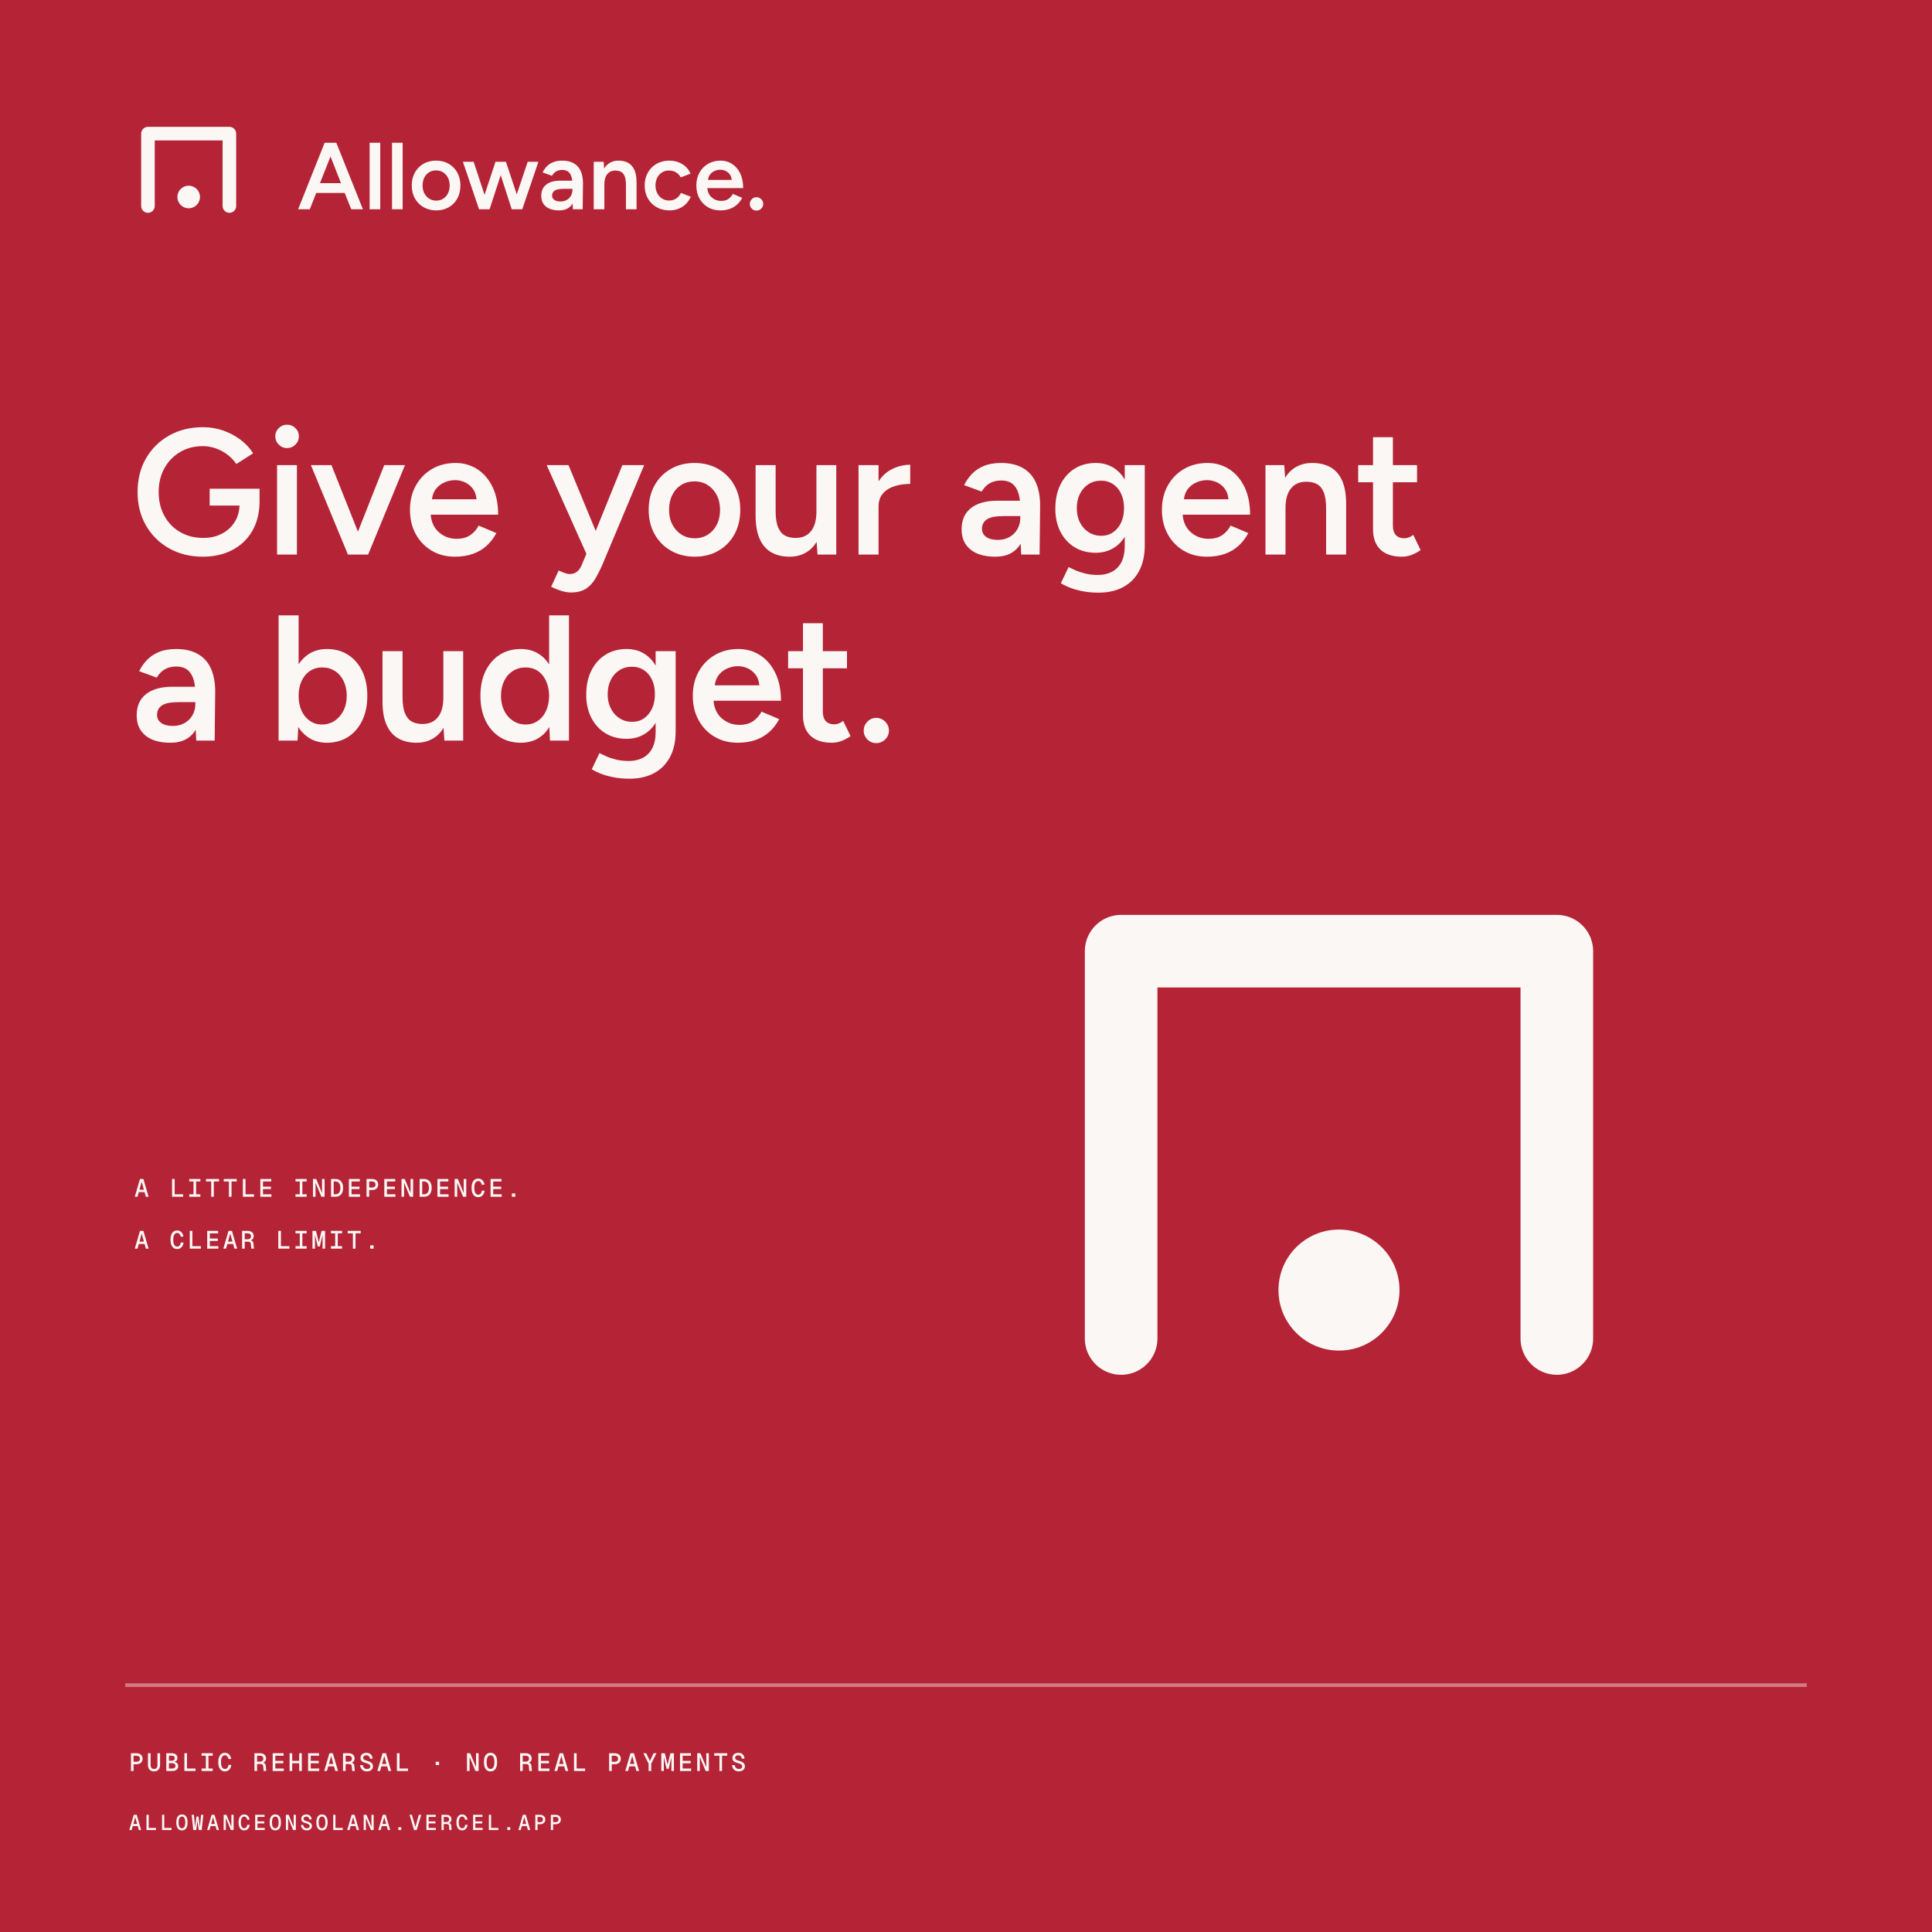
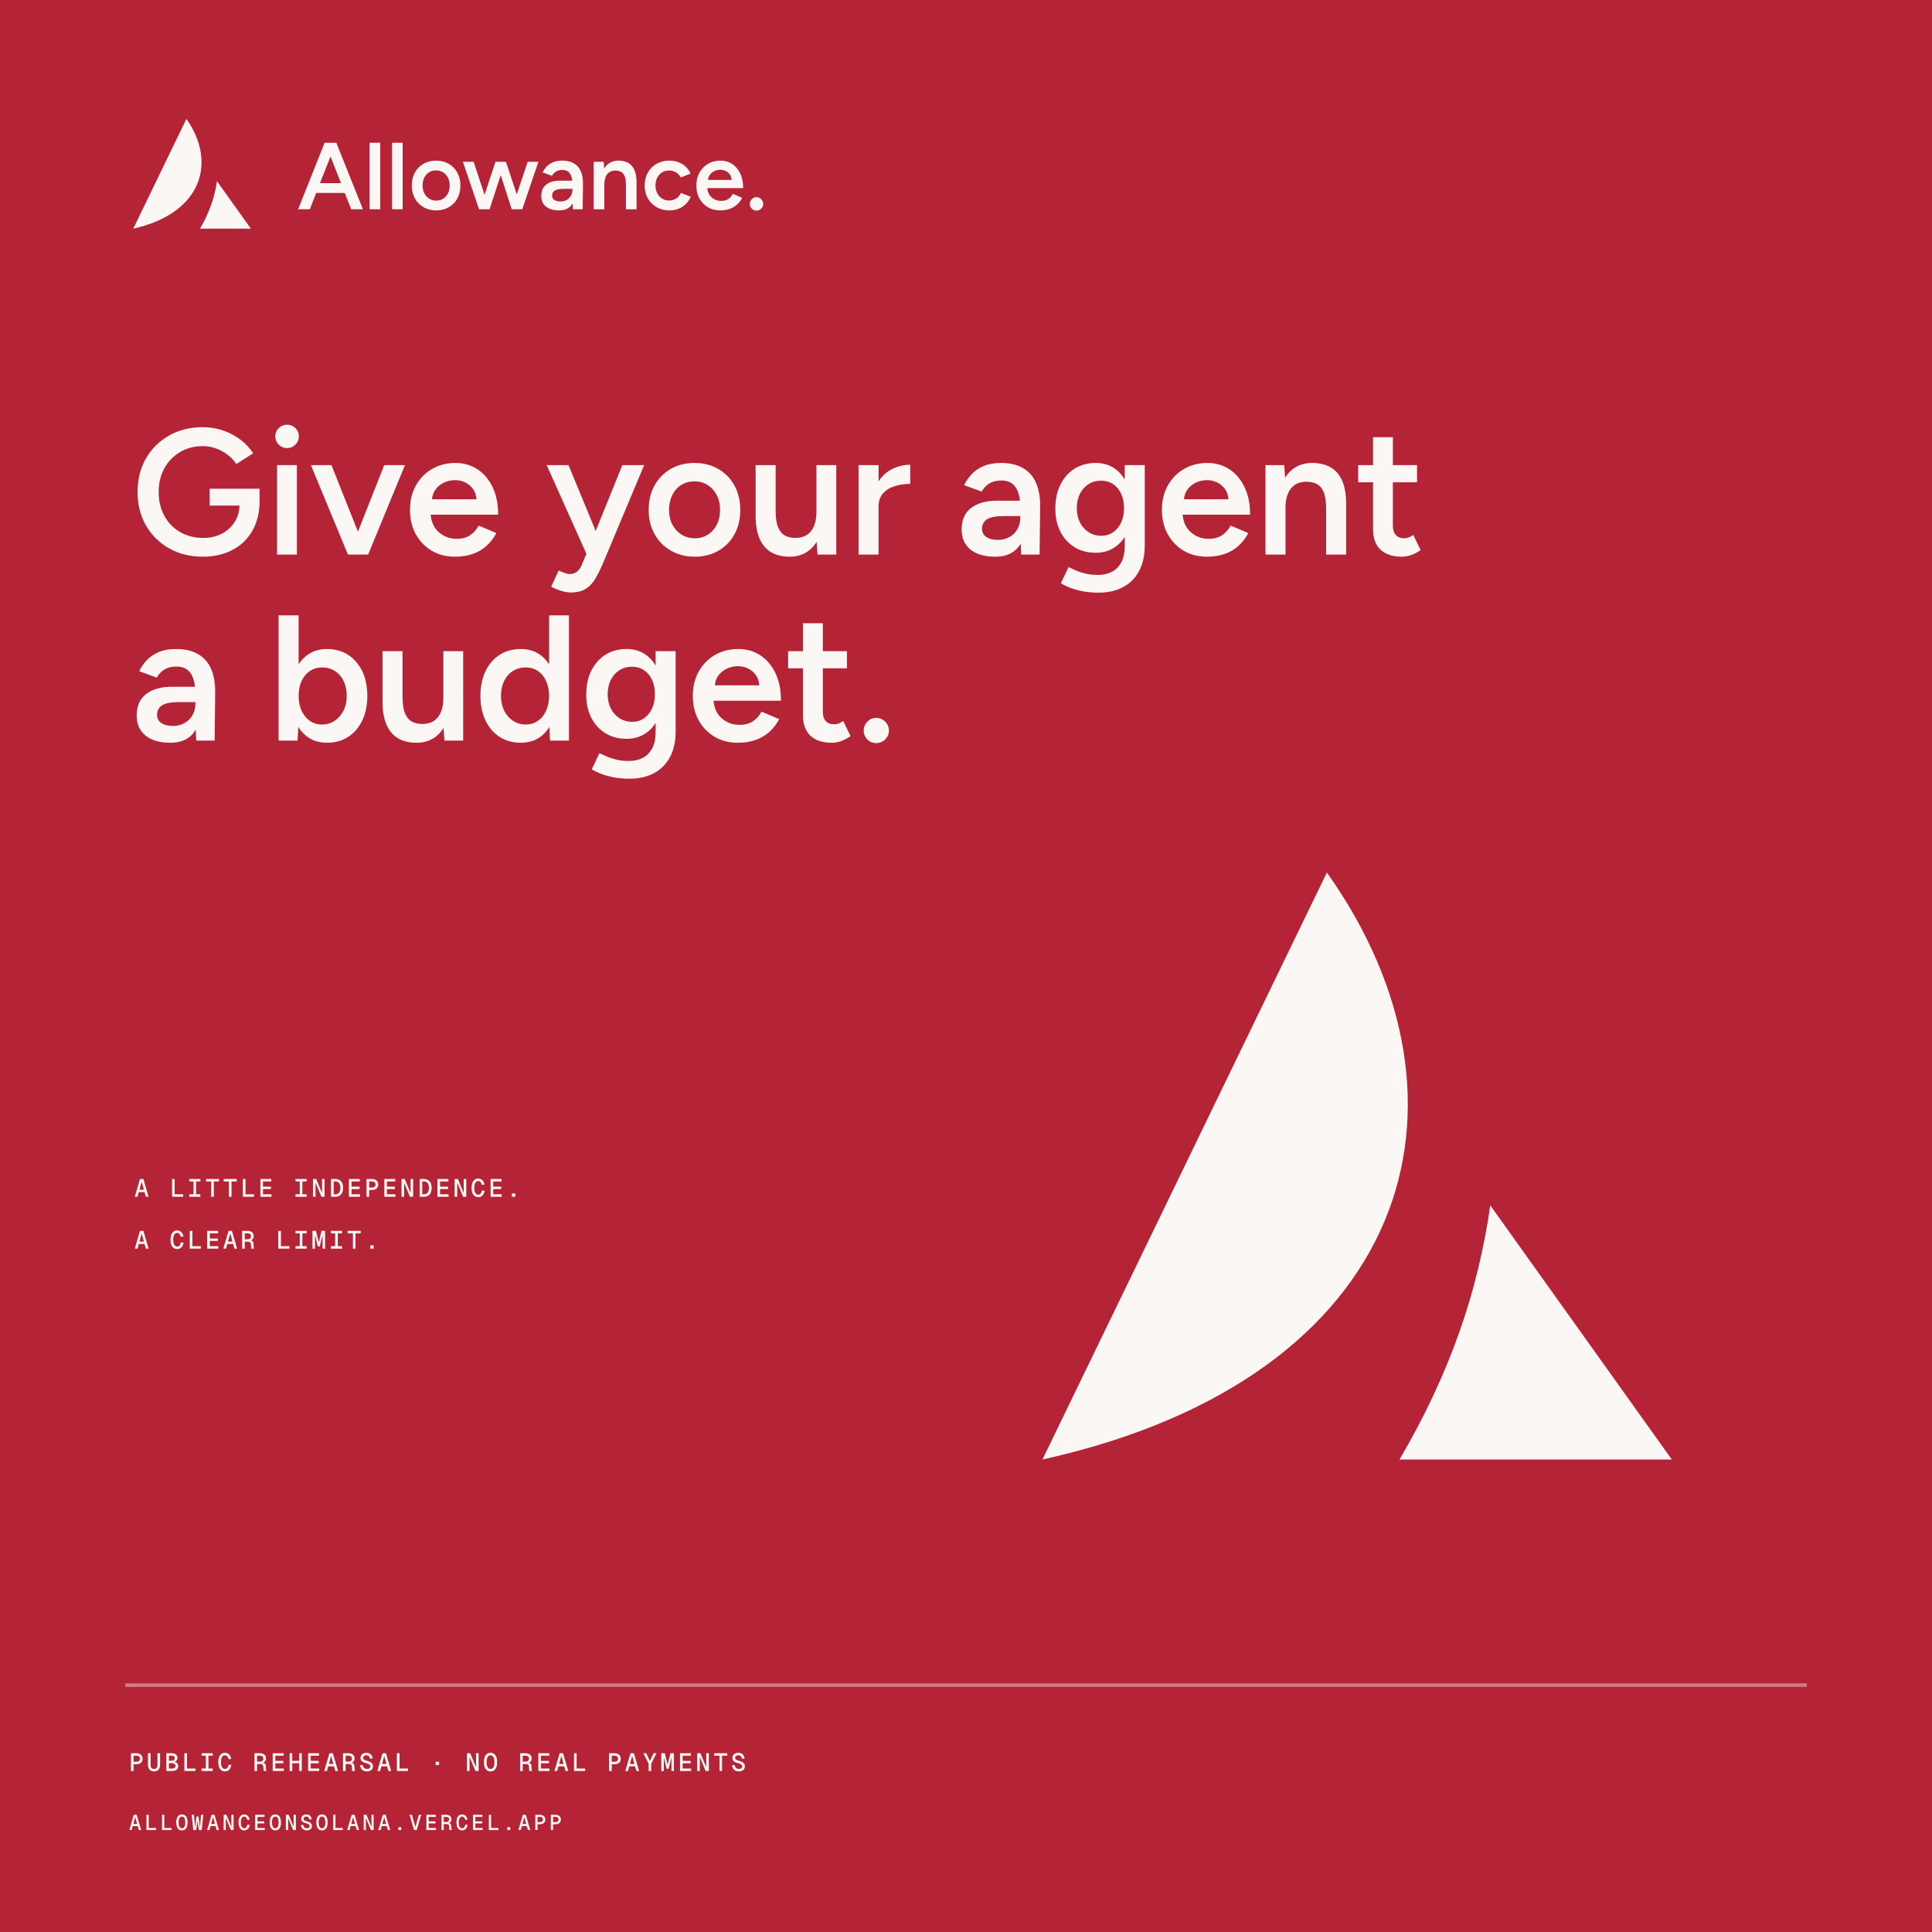
<svg xmlns="http://www.w3.org/2000/svg" width="1080" height="1080" viewBox="0 0 1080 1080" role="img">
  <rect width="1080" height="1080" fill="#B42336" />
  <g transform="translate(65 57) scale(0.3613281)">
-     <g opacity="1" transform="translate(0 0) scale(7)">
-       <path d="M7 23V7H25V23" fill="none" stroke="#FAF7F4" stroke-width="3" stroke-linecap="round" stroke-linejoin="round" />
-       <circle cx="16" cy="21" r="2.5" fill="#FAF7F4" />
+     <g opacity="1" fill="#FAF7F4" transform="translate(0 0) scale(0.875)">
+       <path d="M30 224 124 30C178 106 152 197 30 224Z" />
+       <path d="M148 224c17-29 26-56 30-84l60 84Z" />
    </g>
    <g fill="#FAF7F4" aria-label="Allowance." transform="translate(280 166) scale(0.147 -0.147)">
      <path transform="translate(0 0)" d="M9 0L288 700L411 700L691 0L568 0L499 172L200 172L132 0ZM239 275L460 275L350 555Z" />
      <path transform="translate(699.4094 0)" d="M62 0L62 700L174 700L174 0Z" />
      <path transform="translate(935.2089 0)" d="M62 0L62 700L174 700L174 0Z" />
      <path transform="translate(1171.008 0)" d="M292 -12Q217 -12 158.5 21.5Q100 55 67 114Q34 173 34 250Q34 327 66.5 386Q99 445 157 478.5Q215 512 290 512Q365 512 423 478.5Q481 445 513.5 386Q546 327 546 250Q546 173 514 114Q482 55 424 21.5Q366 -12 292 -12ZM292 91Q333 91 365 111.5Q397 132 415 167.5Q433 203 433 250Q433 297 414.5 332.5Q396 368 364 388.5Q332 409 290 409Q248 409 216 389Q184 369 166 333Q148 297 148 250Q148 203 166.5 167.5Q185 132 217.5 111.5Q250 91 292 91Z" />
      <path transform="translate(1733.129 0)" d="M180 0L10 500L123 500L238 152L353 500L463 500L577 157L692 500L805 500L635 0L524 0L408 359L291 0Z" />
      <path transform="translate(2533.998 0)" d="M223 -12Q133 -12 83.5 28Q34 68 34 141Q34 219 86.5 260Q139 301 233 301L360 301Q354 356 329 385Q304 414 255 414Q219 414 192 399Q165 384 146 352L48 388Q64 421 90.5 449.5Q117 478 157.5 495Q198 512 255 512Q328 512 377 483.5Q426 455 449.5 402Q473 349 473 274L470 0L367 0L364 61Q344 26 308.5 7Q273 -12 223 -12ZM237 82Q274 82 302.5 98.5Q331 115 346.5 143Q362 171 362 205L362 215L269 215Q202 215 175 196.5Q148 178 148 144Q148 115 171.5 98.5Q195 82 237 82Z" />
      <path transform="translate(3057.932 0)" d="M62 0L62 500L167 500L172 429Q196 469 234.5 490.5Q273 512 323 512Q383 512 425.5 488Q468 464 490.5 413.5Q513 363 513 282L513 0L401 0L401 256Q401 316 387.5 348.5Q374 381 349.5 394Q325 407 292 407Q236 408 205 370Q174 332 174 261L174 0Z" />
      <path transform="translate(3622.252 0)" d="M296 -12Q219 -12 160 21.5Q101 55 67.5 114Q34 173 34 250Q34 327 67.5 386Q101 445 159.5 478.5Q218 512 294 512Q368 512 428 476.5Q488 441 517 375L413 335Q397 368 364 388Q331 408 289 408Q248 408 216 387.5Q184 367 166 331.5Q148 296 148 250Q148 204 166.5 168.5Q185 133 217.5 112.5Q250 92 291 92Q333 92 366 113.5Q399 135 415 172L519 132Q490 64 430.5 26Q371 -12 296 -12Z" />
      <path transform="translate(4165.981 0)" d="M285 -12Q212 -12 155.5 21.5Q99 55 66.5 114Q34 173 34 250Q34 327 67 386Q100 445 157.5 478.5Q215 512 289 512Q356 512 410 477.5Q464 443 495.5 378Q527 313 527 223L150 223Q155 160 196.5 124Q238 88 295 88Q341 88 371 108.5Q401 129 418 162L517 120Q496 80 463.5 50Q431 20 386.5 4Q342 -12 285 -12ZM157 309L406 309Q403 345 385 368.5Q367 392 341 404Q315 416 286 416Q258 416 229.5 404.5Q201 393 181 369Q161 345 157 309Z" />
      <path transform="translate(4716.865 0)" d="M116 -14Q87 -14 66.5 6.5Q46 27 46 56Q46 85 66.5 106Q87 127 116 127Q145 127 166 106Q187 85 187 56Q187 27 166 6.5Q145 -14 116 -14Z" />
    </g>
  </g>
  <g fill="#FAF7F4" aria-label="Give your agent" transform="translate(73 310) scale(0.1 -0.1)">
    <path transform="translate(0 0)" d="M404 -12Q298 -12 215.5 34.5Q133 81 86 162.5Q39 244 39 349Q39 456 86 537.5Q133 619 215.5 665.5Q298 712 404 712Q465 712 518.5 693Q572 674 615 641.5Q658 609 685 566L591 506Q572 535 542 558Q512 581 476.5 593.5Q441 606 404 606Q332 606 276.5 573Q221 540 189 482.5Q157 425 157 349Q157 275 188.5 217Q220 159 276.5 126Q333 93 407 93Q464 93 509 116Q554 139 580.5 180Q607 221 609 274L442 274L442 368L721 368L721 290Q719 197 678.5 129Q638 61 567 24.5Q496 -12 404 -12Z" />
    <path transform="translate(749.8003 0)" d="M69 0L69 500L180 500L180 0ZM125 595Q98 595 78.5 614.5Q59 634 59 661Q59 688 78.5 707Q98 726 125 726Q152 726 171.5 707Q191 688 191 661Q191 634 171.5 614.5Q152 595 125 595Z" />
    <path transform="translate(999.8998 0)" d="M215 0L8 500L123 500L271 128L418 500L534 500L328 0Z" />
    <path transform="translate(1527.719 0)" d="M285 -12Q212 -12 155.5 21.5Q99 55 66.5 114Q34 173 34 250Q34 327 67 386Q100 445 157.5 478.5Q215 512 289 512Q356 512 410 477.5Q464 443 495.5 378Q527 313 527 223L150 223Q155 160 196.5 124Q238 88 295 88Q341 88 371 108.5Q401 129 418 162L517 120Q496 80 463.5 50Q431 20 386.5 4Q342 -12 285 -12ZM157 309L406 309Q403 345 385 368.5Q367 392 341 404Q315 416 286 416Q258 416 229.5 404.5Q201 393 181 369Q161 345 157 309Z" />
    <path transform="translate(2320.003 0)" d="M141 -212Q117 -212 87.5 -203Q58 -194 31 -180L73 -89Q92 -98 108 -103.5Q124 -109 134 -109Q158 -109 174.5 -96.5Q191 -84 201 -60L228 4L6 500L128 500L280 132L429 500L551 500L319 -53Q298 -101 276.5 -137Q255 -173 223 -192.5Q191 -212 141 -212Z" />
    <path transform="translate(2862.152 0)" d="M292 -12Q217 -12 158.5 21.5Q100 55 67 114Q34 173 34 250Q34 327 66.5 386Q99 445 157 478.5Q215 512 290 512Q365 512 423 478.5Q481 445 513.5 386Q546 327 546 250Q546 173 514 114Q482 55 424 21.5Q366 -12 292 -12ZM292 91Q333 91 365 111.5Q397 132 415 167.5Q433 203 433 250Q433 297 414.5 332.5Q396 368 364 388.5Q332 409 290 409Q248 409 216 389Q184 369 166 333Q148 297 148 250Q148 203 166.5 167.5Q185 132 217.5 111.5Q250 91 292 91Z" />
    <path transform="translate(3442.872 0)" d="M241 -12Q182 -12 139.5 12Q97 36 74 87Q51 138 51 218L51 500L163 500L163 244Q163 185 177 152Q191 119 215.5 106Q240 93 272 93Q329 92 360 130Q391 168 391 239L391 500L502 500L502 0L397 0L392 71Q368 31 329.5 9.5Q291 -12 241 -12Z" />
    <path transform="translate(4007.192 0)" d="M62 0L62 500L174 500L174 409Q204 456 252 479Q300 502 351 502L351 395Q305 395 264.5 382.5Q224 370 199 342Q174 314 174 268L174 0Z" />
    <path transform="translate(4611.441 0)" d="M223 -12Q133 -12 83.5 28Q34 68 34 141Q34 219 86.5 260Q139 301 233 301L360 301Q354 356 329 385Q304 414 255 414Q219 414 192 399Q165 384 146 352L48 388Q64 421 90.5 449.5Q117 478 157.5 495Q198 512 255 512Q328 512 377 483.5Q426 455 449.5 402Q473 349 473 274L470 0L367 0L364 61Q344 26 308.5 7Q273 -12 223 -12ZM237 82Q274 82 302.5 98.5Q331 115 346.5 143Q362 171 362 205L362 215L269 215Q202 215 175 196.5Q148 178 148 144Q148 115 171.5 98.5Q195 82 237 82Z" />
    <path transform="translate(5135.375 0)" d="M277 -213Q224 -213 181.5 -204Q139 -195 110 -183Q81 -171 65 -160L108 -70Q122 -77 145.5 -87.5Q169 -98 201 -106Q233 -114 273 -114Q316 -114 350 -96.5Q384 -79 403 -43Q422 -7 422 49L422 99Q396 57 354.5 33.5Q313 10 260 10Q192 10 141.5 41Q91 72 62.5 127.5Q34 183 34 256Q34 334 62.5 391Q91 448 141.5 480Q192 512 260 512Q313 512 354.5 488Q396 464 422 419L422 500L534 500L534 52Q534 -33 502 -92.5Q470 -152 412 -182.5Q354 -213 277 -213ZM291 105Q329 105 357.5 125Q386 145 402 179.5Q418 214 418 259Q418 305 402 339.5Q386 374 357 393.5Q328 413 290 413Q250 413 219.5 393.5Q189 374 171.5 339.5Q154 305 154 259Q154 214 171.5 179.5Q189 145 220 125Q251 105 291 105Z" />
    <path transform="translate(5731.135 0)" d="M285 -12Q212 -12 155.5 21.5Q99 55 66.5 114Q34 173 34 250Q34 327 67 386Q100 445 157.5 478.5Q215 512 289 512Q356 512 410 477.5Q464 443 495.5 378Q527 313 527 223L150 223Q155 160 196.5 124Q238 88 295 88Q341 88 371 108.5Q401 129 418 162L517 120Q496 80 463.5 50Q431 20 386.5 4Q342 -12 285 -12ZM157 309L406 309Q403 345 385 368.5Q367 392 341 404Q315 416 286 416Q258 416 229.5 404.5Q201 393 181 369Q161 345 157 309Z" />
    <path transform="translate(6282.019 0)" d="M62 0L62 500L167 500L172 429Q196 469 234.5 490.5Q273 512 323 512Q383 512 425.5 488Q468 464 490.5 413.5Q513 363 513 282L513 0L401 0L401 256Q401 316 387.5 348.5Q374 381 349.5 394Q325 407 292 407Q236 408 205 370Q174 332 174 261L174 0Z" />
    <path transform="translate(6846.338 0)" d="M261 -12Q182 -12 140.5 27.5Q99 67 99 141L99 404L16 404L16 500L99 500L99 656L210 656L210 500L345 500L345 404L210 404L210 162Q210 127 226.5 109Q243 91 275 91Q285 91 297 95Q309 99 324 110L365 25Q339 7 313 -2.5Q287 -12 261 -12Z" />
  </g>
  <g fill="#FAF7F4" aria-label="a budget." transform="translate(73 414) scale(0.1 -0.1)">
    <path transform="translate(0 0)" d="M223 -12Q133 -12 83.5 28Q34 68 34 141Q34 219 86.5 260Q139 301 233 301L360 301Q354 356 329 385Q304 414 255 414Q219 414 192 399Q165 384 146 352L48 388Q64 421 90.5 449.5Q117 478 157.5 495Q198 512 255 512Q328 512 377 483.5Q426 455 449.5 402Q473 349 473 274L470 0L367 0L364 61Q344 26 308.5 7Q273 -12 223 -12ZM237 82Q274 82 302.5 98.5Q331 115 346.5 143Q362 171 362 205L362 215L269 215Q202 215 175 196.5Q148 178 148 144Q148 115 171.5 98.5Q195 82 237 82Z" />
    <path transform="translate(765.334 0)" d="M332 -12Q279 -12 239 11Q199 34 172 76L168 0L62 0L62 700L174 700L174 426Q200 467 240 489.5Q280 512 332 512Q400 512 450.5 479.5Q501 447 529.5 388.5Q558 330 558 250Q558 171 529.5 112Q501 53 450.5 20.5Q400 -12 332 -12ZM304 90Q344 90 375 110.5Q406 131 424.5 167Q443 203 443 250Q443 297 425.5 333Q408 369 377 389Q346 409 305 409Q267 409 237 389Q207 369 190.5 333Q174 297 174 250Q174 203 190.5 167Q207 131 236.5 110.5Q266 90 304 90Z" />
    <path transform="translate(1357.224 0)" d="M241 -12Q182 -12 139.5 12Q97 36 74 87Q51 138 51 218L51 500L163 500L163 244Q163 185 177 152Q191 119 215.5 106Q240 93 272 93Q329 92 360 130Q391 168 391 239L391 500L502 500L502 0L397 0L392 71Q368 31 329.5 9.5Q291 -12 241 -12Z" />
    <path transform="translate(1921.544 0)" d="M260 -12Q192 -12 141.5 20.5Q91 53 62.5 112Q34 171 34 250Q34 330 62.5 388.5Q91 447 141.5 479.5Q192 512 260 512Q312 512 352 489.5Q392 467 418 426L418 700L529 700L529 0L423 0L419 76Q394 34 353.5 11Q313 -12 260 -12ZM288 90Q325 90 354 109.5Q383 129 399.5 163.5Q416 198 418 243L418 257Q416 302 399.5 336.5Q383 371 354 390Q325 409 287 409Q247 409 215.5 389Q184 369 166.5 333Q149 297 149 250Q149 203 167 167Q185 131 216.5 110.5Q248 90 288 90Z" />
    <path transform="translate(2513.004 0)" d="M277 -213Q224 -213 181.5 -204Q139 -195 110 -183Q81 -171 65 -160L108 -70Q122 -77 145.5 -87.5Q169 -98 201 -106Q233 -114 273 -114Q316 -114 350 -96.5Q384 -79 403 -43Q422 -7 422 49L422 99Q396 57 354.5 33.5Q313 10 260 10Q192 10 141.5 41Q91 72 62.5 127.5Q34 183 34 256Q34 334 62.5 391Q91 448 141.5 480Q192 512 260 512Q313 512 354.5 488Q396 464 422 419L422 500L534 500L534 52Q534 -33 502 -92.5Q470 -152 412 -182.5Q354 -213 277 -213ZM291 105Q329 105 357.5 125Q386 145 402 179.5Q418 214 418 259Q418 305 402 339.5Q386 374 357 393.5Q328 413 290 413Q250 413 219.5 393.5Q189 374 171.5 339.5Q154 305 154 259Q154 214 171.5 179.5Q189 145 220 125Q251 105 291 105Z" />
    <path transform="translate(3108.763 0)" d="M285 -12Q212 -12 155.5 21.5Q99 55 66.5 114Q34 173 34 250Q34 327 67 386Q100 445 157.5 478.5Q215 512 289 512Q356 512 410 477.5Q464 443 495.5 378Q527 313 527 223L150 223Q155 160 196.5 124Q238 88 295 88Q341 88 371 108.5Q401 129 418 162L517 120Q496 80 463.5 50Q431 20 386.5 4Q342 -12 285 -12ZM157 309L406 309Q403 345 385 368.5Q367 392 341 404Q315 416 286 416Q258 416 229.5 404.5Q201 393 181 369Q161 345 157 309Z" />
    <path transform="translate(3659.647 0)" d="M261 -12Q182 -12 140.5 27.5Q99 67 99 141L99 404L16 404L16 500L99 500L99 656L210 656L210 500L345 500L345 404L210 404L210 162Q210 127 226.5 109Q243 91 275 91Q285 91 297 95Q309 99 324 110L365 25Q339 7 313 -2.5Q287 -12 261 -12Z" />
    <path transform="translate(4052.156 0)" d="M116 -14Q87 -14 66.5 6.5Q46 27 46 56Q46 85 66.5 106Q87 127 116 127Q145 127 166 106Q187 85 187 56Q187 27 166 6.5Q145 -14 116 -14Z" />
  </g>
-   <g opacity="1" transform="translate(532 437) scale(13.53125)">
-     <path d="M7 23V7H25V23" fill="none" stroke="#FAF7F4" stroke-width="3" stroke-linecap="round" stroke-linejoin="round" />
-     <circle cx="16" cy="21" r="2.5" fill="#FAF7F4" />
+   <g opacity="1" fill="#FAF7F4" transform="translate(532 437) scale(1.691406)">
+     <path d="M30 224 124 30C178 106 152 197 30 224Z" />
+     <path d="M148 224c17-29 26-56 30-84l60 84Z" />
  </g>
  <g fill="#FAF7F4" aria-label="A LITTLE INDEPENDENCE." transform="translate(75 669) scale(0.014 -0.014)">
    <path transform="translate(0 0)" d="M24 0L232 710L368 710L576 0L467 0L300 601L133 0ZM140 185L172 282L428 282L460 185Z" />
    <path transform="translate(1414.286 0)" d="M98 0L98 710L203 710L203 40L139 99L542 99L542 0Z" />
    <path transform="translate(2121.429 0)" d="M78 0L78 99L248 99L248 611L78 611L78 710L522 710L522 611L352 611L352 99L522 99L522 0Z" />
    <path transform="translate(2828.571 0)" d="M248 0L248 611L40 611L40 710L560 710L560 611L352 611L352 0Z" />
    <path transform="translate(3535.714 0)" d="M248 0L248 611L40 611L40 710L560 710L560 611L352 611L352 0Z" />
    <path transform="translate(4242.857 0)" d="M98 0L98 710L203 710L203 40L139 99L542 99L542 0Z" />
    <path transform="translate(4950 0)" d="M88 0L88 710L524 710L524 611L193 611L193 404L512 404L512 308L193 308L193 99L532 99L532 0Z" />
    <path transform="translate(6364.286 0)" d="M78 0L78 99L248 99L248 611L78 611L78 710L522 710L522 611L352 611L352 99L522 99L522 0Z" />
    <path transform="translate(7071.429 0)" d="M68 0L68 710L196 710L447 107L429 103L429 710L532 710L532 0L404 0L153 603L171 608L171 0Z" />
    <path transform="translate(7778.571 0)" d="M83 0L83 710L256 710Q350 710 419.5 668.5Q489 627 526.5 547.5Q564 468 564 354Q564 240 526.5 161Q489 82 419.5 41Q350 0 256 0ZM188 99L253 99Q350 99 402.5 162.5Q455 226 455 354Q455 482 402.5 546.5Q350 611 253 611L188 611Z" />
    <path transform="translate(8485.714 0)" d="M88 0L88 710L524 710L524 611L193 611L193 404L512 404L512 308L193 308L193 99L532 99L532 0Z" />
    <path transform="translate(9192.857 0)" d="M86 0L86 710L306 710Q380 710 435.5 683Q491 656 521.5 606.5Q552 557 552 489Q552 421 521.5 371.5Q491 322 435.5 295.5Q380 269 306 269L191 269L191 0ZM191 368L295 368Q371 368 407 399Q443 430 443 489Q443 549 407 580Q371 611 295 611L191 611Z" />
    <path transform="translate(9900 0)" d="M88 0L88 710L524 710L524 611L193 611L193 404L512 404L512 308L193 308L193 99L532 99L532 0Z" />
    <path transform="translate(10607.143 0)" d="M68 0L68 710L196 710L447 107L429 103L429 710L532 710L532 0L404 0L153 603L171 608L171 0Z" />
    <path transform="translate(11314.286 0)" d="M83 0L83 710L256 710Q350 710 419.5 668.5Q489 627 526.5 547.5Q564 468 564 354Q564 240 526.5 161Q489 82 419.5 41Q350 0 256 0ZM188 99L253 99Q350 99 402.5 162.5Q455 226 455 354Q455 482 402.5 546.5Q350 611 253 611L188 611Z" />
    <path transform="translate(12021.429 0)" d="M88 0L88 710L524 710L524 611L193 611L193 404L512 404L512 308L193 308L193 99L532 99L532 0Z" />
    <path transform="translate(12728.571 0)" d="M68 0L68 710L196 710L447 107L429 103L429 710L532 710L532 0L404 0L153 603L171 608L171 0Z" />
    <path transform="translate(13435.714 0)" d="M303 -16Q217 -16 157.5 29Q98 74 67 157Q36 240 36 354Q36 469 67 552Q98 635 157.5 680.5Q217 726 303 726Q400 726 466.5 662Q533 598 554 483L444 477Q429 551 391.5 589.5Q354 628 303 628Q251 628 216 596Q181 564 163 503Q145 442 145 354Q145 267 163 206.5Q181 146 216 114Q251 82 303 82Q358 82 397 124Q436 166 449 247L558 242Q540 120 473 52Q406 -16 303 -16Z" />
    <path transform="translate(14142.857 0)" d="M88 0L88 710L524 710L524 611L193 611L193 404L512 404L512 308L193 308L193 99L532 99L532 0Z" />
    <path transform="translate(14850 0)" d="M232 0L232 132L368 132L368 0Z" />
  </g>
  <g fill="#FAF7F4" aria-label="A CLEAR LIMIT." transform="translate(75 698) scale(0.014 -0.014)">
    <path transform="translate(0 0)" d="M24 0L232 710L368 710L576 0L467 0L300 601L133 0ZM140 185L172 282L428 282L460 185Z" />
    <path transform="translate(1414.286 0)" d="M303 -16Q217 -16 157.5 29Q98 74 67 157Q36 240 36 354Q36 469 67 552Q98 635 157.5 680.5Q217 726 303 726Q400 726 466.5 662Q533 598 554 483L444 477Q429 551 391.5 589.5Q354 628 303 628Q251 628 216 596Q181 564 163 503Q145 442 145 354Q145 267 163 206.5Q181 146 216 114Q251 82 303 82Q358 82 397 124Q436 166 449 247L558 242Q540 120 473 52Q406 -16 303 -16Z" />
    <path transform="translate(2121.429 0)" d="M98 0L98 710L203 710L203 40L139 99L542 99L542 0Z" />
    <path transform="translate(2828.571 0)" d="M88 0L88 710L524 710L524 611L193 611L193 404L512 404L512 308L193 308L193 99L532 99L532 0Z" />
    <path transform="translate(3535.714 0)" d="M24 0L232 710L368 710L576 0L467 0L300 601L133 0ZM140 185L172 282L428 282L460 185Z" />
    <path transform="translate(4242.857 0)" d="M67 0L67 710L288 710Q401 710 465.5 653Q530 596 530 498Q530 447 507.5 408Q485 369 448.5 347Q412 325 371 322L367 334Q441 331 477.5 300.5Q514 270 520 202L538 0L433 0L417 182Q414 217 402 238Q390 259 365 268Q340 277 296 277L172 277L172 0ZM172 375L286 375Q352 375 387 406Q422 437 422 493Q422 550 387 580.5Q352 611 286 611L172 611Z" />
    <path transform="translate(5657.143 0)" d="M98 0L98 710L203 710L203 40L139 99L542 99L542 0Z" />
    <path transform="translate(6364.286 0)" d="M78 0L78 99L248 99L248 611L78 611L78 710L522 710L522 611L352 611L352 99L522 99L522 0Z" />
    <path transform="translate(7071.429 0)" d="M260 86L138 594L149 595L149 0L48 0L48 710L188 710L320 171L280 171L412 710L552 710L552 0L451 0L451 595L462 594L340 86Z" />
    <path transform="translate(7778.571 0)" d="M78 0L78 99L248 99L248 611L78 611L78 710L522 710L522 611L352 611L352 99L522 99L522 0Z" />
    <path transform="translate(8485.714 0)" d="M248 0L248 611L40 611L40 710L560 710L560 611L352 611L352 0Z" />
    <path transform="translate(9192.857 0)" d="M232 0L232 132L368 132L368 0Z" />
  </g>
  <path d="M70 942L1010 942" stroke="#FAF7F4" stroke-width="2" opacity="0.42" />
  <g fill="#FAF7F4" aria-label="PUBLIC REHEARSAL · NO REAL PAYMENTS" transform="translate(72 990) scale(0.014 -0.014)">
    <path transform="translate(0 0)" d="M86 0L86 710L306 710Q380 710 435.5 683Q491 656 521.5 606.5Q552 557 552 489Q552 421 521.5 371.5Q491 322 435.5 295.5Q380 269 306 269L191 269L191 0ZM191 368L295 368Q371 368 407 399Q443 430 443 489Q443 549 407 580Q371 611 295 611L191 611Z" />
    <path transform="translate(707.1429 0)" d="M300 -16Q186 -16 122 54Q58 124 58 247L58 710L163 710L163 243Q163 165 198 123.5Q233 82 300 82Q367 82 402 123.5Q437 165 437 243L437 710L542 710L542 247Q542 124 478 54Q414 -16 300 -16Z" />
    <path transform="translate(1414.286 0)" d="M83 0L83 710L289 710Q406 710 467 659Q528 608 528 517Q528 473 508 438.5Q488 404 449.5 383.5Q411 363 358 362L358 368Q423 368 467.5 346.5Q512 325 535 286.5Q558 248 558 197Q558 103 493.5 51.5Q429 0 313 0ZM188 98L314 98Q383 98 416 125.5Q449 153 449 202Q449 254 414.5 283Q380 312 314 312L188 312ZM188 409L291 409Q357 409 388 435.5Q419 462 419 510Q419 559 388 585.5Q357 612 291 612L188 612Z" />
    <path transform="translate(2121.429 0)" d="M98 0L98 710L203 710L203 40L139 99L542 99L542 0Z" />
    <path transform="translate(2828.571 0)" d="M78 0L78 99L248 99L248 611L78 611L78 710L522 710L522 611L352 611L352 99L522 99L522 0Z" />
    <path transform="translate(3535.714 0)" d="M303 -16Q217 -16 157.5 29Q98 74 67 157Q36 240 36 354Q36 469 67 552Q98 635 157.5 680.5Q217 726 303 726Q400 726 466.5 662Q533 598 554 483L444 477Q429 551 391.5 589.5Q354 628 303 628Q251 628 216 596Q181 564 163 503Q145 442 145 354Q145 267 163 206.5Q181 146 216 114Q251 82 303 82Q358 82 397 124Q436 166 449 247L558 242Q540 120 473 52Q406 -16 303 -16Z" />
    <path transform="translate(4950 0)" d="M67 0L67 710L288 710Q401 710 465.5 653Q530 596 530 498Q530 447 507.5 408Q485 369 448.5 347Q412 325 371 322L367 334Q441 331 477.5 300.5Q514 270 520 202L538 0L433 0L417 182Q414 217 402 238Q390 259 365 268Q340 277 296 277L172 277L172 0ZM172 375L286 375Q352 375 387 406Q422 437 422 493Q422 550 387 580.5Q352 611 286 611L172 611Z" />
    <path transform="translate(5657.143 0)" d="M88 0L88 710L524 710L524 611L193 611L193 404L512 404L512 308L193 308L193 99L532 99L532 0Z" />
    <path transform="translate(6364.286 0)" d="M56 0L56 710L161 710L161 368L114 406L486 406L439 368L439 710L544 710L544 0L439 0L439 346L486 308L114 308L161 346L161 0Z" />
    <path transform="translate(7071.429 0)" d="M88 0L88 710L524 710L524 611L193 611L193 404L512 404L512 308L193 308L193 99L532 99L532 0Z" />
    <path transform="translate(7778.571 0)" d="M24 0L232 710L368 710L576 0L467 0L300 601L133 0ZM140 185L172 282L428 282L460 185Z" />
    <path transform="translate(8485.714 0)" d="M67 0L67 710L288 710Q401 710 465.5 653Q530 596 530 498Q530 447 507.5 408Q485 369 448.5 347Q412 325 371 322L367 334Q441 331 477.5 300.5Q514 270 520 202L538 0L433 0L417 182Q414 217 402 238Q390 259 365 268Q340 277 296 277L172 277L172 0ZM172 375L286 375Q352 375 387 406Q422 437 422 493Q422 550 387 580.5Q352 611 286 611L172 611Z" />
    <path transform="translate(9192.857 0)" d="M309 -16Q232 -16 174.5 15Q117 46 83 101.5Q49 157 43 231L151 238Q158 187 179 152Q200 117 234 99.5Q268 82 313 82Q357 82 387 93.5Q417 105 433 127Q449 149 449 181Q449 213 434 236Q419 259 380 278.5Q341 298 266 319Q193 339 147 364.5Q101 390 80 427.5Q59 465 59 520Q59 581 87.5 627.5Q116 674 169.5 700Q223 726 298 726Q372 726 424.5 697Q477 668 507.5 616.5Q538 565 545 496L437 490Q432 531 414.5 562Q397 593 367 610.5Q337 628 295 628Q236 628 201.5 600Q167 572 167 525Q167 495 181 474.5Q195 454 230 438.5Q265 423 328 405Q413 382 463 351.5Q513 321 535 280Q557 239 557 181Q557 123 526 78Q495 33 439.5 8.5Q384 -16 309 -16Z" />
    <path transform="translate(9900 0)" d="M24 0L232 710L368 710L576 0L467 0L300 601L133 0ZM140 185L172 282L428 282L460 185Z" />
    <path transform="translate(10607.143 0)" d="M98 0L98 710L203 710L203 40L139 99L542 99L542 0Z" />
    <path transform="translate(12021.429 0)" d="M232 238L232 370L368 370L368 238Z" />
    <path transform="translate(13435.714 0)" d="M68 0L68 710L196 710L447 107L429 103L429 710L532 710L532 0L404 0L153 603L171 608L171 0Z" />
    <path transform="translate(14142.857 0)" d="M300 -16Q215 -16 156.5 27Q98 70 67 153Q36 236 36 354Q36 474 67 557Q98 640 156.5 683Q215 726 300 726Q385 726 444 683Q503 640 533.5 557Q564 474 564 354Q564 236 533.5 153Q503 70 444 27Q385 -16 300 -16ZM300 82Q350 82 384.5 112Q419 142 437 203Q455 264 455 354Q455 444 437 505.5Q419 567 384.5 597.5Q350 628 300 628Q250 628 215.5 597.5Q181 567 163 505.5Q145 444 145 354Q145 264 163 203Q181 142 215.5 112Q250 82 300 82Z" />
    <path transform="translate(15557.143 0)" d="M67 0L67 710L288 710Q401 710 465.5 653Q530 596 530 498Q530 447 507.5 408Q485 369 448.5 347Q412 325 371 322L367 334Q441 331 477.5 300.5Q514 270 520 202L538 0L433 0L417 182Q414 217 402 238Q390 259 365 268Q340 277 296 277L172 277L172 0ZM172 375L286 375Q352 375 387 406Q422 437 422 493Q422 550 387 580.5Q352 611 286 611L172 611Z" />
    <path transform="translate(16264.286 0)" d="M88 0L88 710L524 710L524 611L193 611L193 404L512 404L512 308L193 308L193 99L532 99L532 0Z" />
    <path transform="translate(16971.429 0)" d="M24 0L232 710L368 710L576 0L467 0L300 601L133 0ZM140 185L172 282L428 282L460 185Z" />
    <path transform="translate(17678.571 0)" d="M98 0L98 710L203 710L203 40L139 99L542 99L542 0Z" />
    <path transform="translate(19092.857 0)" d="M86 0L86 710L306 710Q380 710 435.5 683Q491 656 521.5 606.5Q552 557 552 489Q552 421 521.5 371.5Q491 322 435.5 295.5Q380 269 306 269L191 269L191 0ZM191 368L295 368Q371 368 407 399Q443 430 443 489Q443 549 407 580Q371 611 295 611L191 611Z" />
    <path transform="translate(19800 0)" d="M24 0L232 710L368 710L576 0L467 0L300 601L133 0ZM140 185L172 282L428 282L460 185Z" />
    <path transform="translate(20507.143 0)" d="M248 0L248 292L37 710L153 710L300 400L447 710L563 710L353 292L353 0Z" />
    <path transform="translate(21214.286 0)" d="M260 86L138 594L149 595L149 0L48 0L48 710L188 710L320 171L280 171L412 710L552 710L552 0L451 0L451 595L462 594L340 86Z" />
    <path transform="translate(21921.429 0)" d="M88 0L88 710L524 710L524 611L193 611L193 404L512 404L512 308L193 308L193 99L532 99L532 0Z" />
    <path transform="translate(22628.571 0)" d="M68 0L68 710L196 710L447 107L429 103L429 710L532 710L532 0L404 0L153 603L171 608L171 0Z" />
    <path transform="translate(23335.714 0)" d="M248 0L248 611L40 611L40 710L560 710L560 611L352 611L352 0Z" />
    <path transform="translate(24042.857 0)" d="M309 -16Q232 -16 174.5 15Q117 46 83 101.5Q49 157 43 231L151 238Q158 187 179 152Q200 117 234 99.5Q268 82 313 82Q357 82 387 93.5Q417 105 433 127Q449 149 449 181Q449 213 434 236Q419 259 380 278.5Q341 298 266 319Q193 339 147 364.5Q101 390 80 427.5Q59 465 59 520Q59 581 87.5 627.5Q116 674 169.5 700Q223 726 298 726Q372 726 424.5 697Q477 668 507.5 616.5Q538 565 545 496L437 490Q432 531 414.5 562Q397 593 367 610.5Q337 628 295 628Q236 628 201.5 600Q167 572 167 525Q167 495 181 474.5Q195 454 230 438.5Q265 423 328 405Q413 382 463 351.5Q513 321 535 280Q557 239 557 181Q557 123 526 78Q495 33 439.5 8.5Q384 -16 309 -16Z" />
  </g>
  <g fill="#FAF7F4" aria-label="ALLOWANCEONSOLANA.VERCEL.APP" transform="translate(72 1023) scale(0.012 -0.012)">
    <path transform="translate(0 0)" d="M24 0L232 710L368 710L576 0L467 0L300 601L133 0ZM140 185L172 282L428 282L460 185Z" />
    <path transform="translate(725 0)" d="M98 0L98 710L203 710L203 40L139 99L542 99L542 0Z" />
    <path transform="translate(1450 0)" d="M98 0L98 710L203 710L203 40L139 99L542 99L542 0Z" />
    <path transform="translate(2175 0)" d="M300 -16Q215 -16 156.5 27Q98 70 67 153Q36 236 36 354Q36 474 67 557Q98 640 156.5 683Q215 726 300 726Q385 726 444 683Q503 640 533.5 557Q564 474 564 354Q564 236 533.5 153Q503 70 444 27Q385 -16 300 -16ZM300 82Q350 82 384.5 112Q419 142 437 203Q455 264 455 354Q455 444 437 505.5Q419 567 384.5 597.5Q350 628 300 628Q250 628 215.5 597.5Q181 567 163 505.5Q145 444 145 354Q145 264 163 203Q181 142 215.5 112Q250 82 300 82Z" />
    <path transform="translate(2900 0)" d="M104 0L28 710L133 710L192 86L180 86L254 630L346 630L420 86L408 86L467 710L572 710L496 0L359 0L288 520L312 520L241 0Z" />
    <path transform="translate(3625 0)" d="M24 0L232 710L368 710L576 0L467 0L300 601L133 0ZM140 185L172 282L428 282L460 185Z" />
    <path transform="translate(4350 0)" d="M68 0L68 710L196 710L447 107L429 103L429 710L532 710L532 0L404 0L153 603L171 608L171 0Z" />
    <path transform="translate(5075 0)" d="M303 -16Q217 -16 157.5 29Q98 74 67 157Q36 240 36 354Q36 469 67 552Q98 635 157.5 680.5Q217 726 303 726Q400 726 466.5 662Q533 598 554 483L444 477Q429 551 391.5 589.5Q354 628 303 628Q251 628 216 596Q181 564 163 503Q145 442 145 354Q145 267 163 206.5Q181 146 216 114Q251 82 303 82Q358 82 397 124Q436 166 449 247L558 242Q540 120 473 52Q406 -16 303 -16Z" />
    <path transform="translate(5800 0)" d="M88 0L88 710L524 710L524 611L193 611L193 404L512 404L512 308L193 308L193 99L532 99L532 0Z" />
    <path transform="translate(6525 0)" d="M300 -16Q215 -16 156.5 27Q98 70 67 153Q36 236 36 354Q36 474 67 557Q98 640 156.5 683Q215 726 300 726Q385 726 444 683Q503 640 533.5 557Q564 474 564 354Q564 236 533.5 153Q503 70 444 27Q385 -16 300 -16ZM300 82Q350 82 384.5 112Q419 142 437 203Q455 264 455 354Q455 444 437 505.5Q419 567 384.5 597.5Q350 628 300 628Q250 628 215.5 597.5Q181 567 163 505.5Q145 444 145 354Q145 264 163 203Q181 142 215.5 112Q250 82 300 82Z" />
    <path transform="translate(7250 0)" d="M68 0L68 710L196 710L447 107L429 103L429 710L532 710L532 0L404 0L153 603L171 608L171 0Z" />
    <path transform="translate(7975 0)" d="M309 -16Q232 -16 174.5 15Q117 46 83 101.5Q49 157 43 231L151 238Q158 187 179 152Q200 117 234 99.5Q268 82 313 82Q357 82 387 93.5Q417 105 433 127Q449 149 449 181Q449 213 434 236Q419 259 380 278.5Q341 298 266 319Q193 339 147 364.5Q101 390 80 427.5Q59 465 59 520Q59 581 87.5 627.5Q116 674 169.5 700Q223 726 298 726Q372 726 424.5 697Q477 668 507.5 616.5Q538 565 545 496L437 490Q432 531 414.5 562Q397 593 367 610.5Q337 628 295 628Q236 628 201.5 600Q167 572 167 525Q167 495 181 474.5Q195 454 230 438.5Q265 423 328 405Q413 382 463 351.5Q513 321 535 280Q557 239 557 181Q557 123 526 78Q495 33 439.5 8.5Q384 -16 309 -16Z" />
    <path transform="translate(8700 0)" d="M300 -16Q215 -16 156.5 27Q98 70 67 153Q36 236 36 354Q36 474 67 557Q98 640 156.5 683Q215 726 300 726Q385 726 444 683Q503 640 533.5 557Q564 474 564 354Q564 236 533.5 153Q503 70 444 27Q385 -16 300 -16ZM300 82Q350 82 384.5 112Q419 142 437 203Q455 264 455 354Q455 444 437 505.5Q419 567 384.5 597.5Q350 628 300 628Q250 628 215.5 597.5Q181 567 163 505.5Q145 444 145 354Q145 264 163 203Q181 142 215.5 112Q250 82 300 82Z" />
    <path transform="translate(9425 0)" d="M98 0L98 710L203 710L203 40L139 99L542 99L542 0Z" />
    <path transform="translate(10150 0)" d="M24 0L232 710L368 710L576 0L467 0L300 601L133 0ZM140 185L172 282L428 282L460 185Z" />
    <path transform="translate(10875 0)" d="M68 0L68 710L196 710L447 107L429 103L429 710L532 710L532 0L404 0L153 603L171 608L171 0Z" />
    <path transform="translate(11600 0)" d="M24 0L232 710L368 710L576 0L467 0L300 601L133 0ZM140 185L172 282L428 282L460 185Z" />
    <path transform="translate(12325 0)" d="M232 0L232 132L368 132L368 0Z" />
    <path transform="translate(13050 0)" d="M238 0L27 710L138 710L316 85L284 85L462 710L573 710L362 0Z" />
    <path transform="translate(13775 0)" d="M88 0L88 710L524 710L524 611L193 611L193 404L512 404L512 308L193 308L193 99L532 99L532 0Z" />
    <path transform="translate(14500 0)" d="M67 0L67 710L288 710Q401 710 465.5 653Q530 596 530 498Q530 447 507.5 408Q485 369 448.5 347Q412 325 371 322L367 334Q441 331 477.5 300.5Q514 270 520 202L538 0L433 0L417 182Q414 217 402 238Q390 259 365 268Q340 277 296 277L172 277L172 0ZM172 375L286 375Q352 375 387 406Q422 437 422 493Q422 550 387 580.5Q352 611 286 611L172 611Z" />
    <path transform="translate(15225 0)" d="M303 -16Q217 -16 157.5 29Q98 74 67 157Q36 240 36 354Q36 469 67 552Q98 635 157.5 680.5Q217 726 303 726Q400 726 466.5 662Q533 598 554 483L444 477Q429 551 391.5 589.5Q354 628 303 628Q251 628 216 596Q181 564 163 503Q145 442 145 354Q145 267 163 206.5Q181 146 216 114Q251 82 303 82Q358 82 397 124Q436 166 449 247L558 242Q540 120 473 52Q406 -16 303 -16Z" />
    <path transform="translate(15950 0)" d="M88 0L88 710L524 710L524 611L193 611L193 404L512 404L512 308L193 308L193 99L532 99L532 0Z" />
    <path transform="translate(16675 0)" d="M98 0L98 710L203 710L203 40L139 99L542 99L542 0Z" />
    <path transform="translate(17400 0)" d="M232 0L232 132L368 132L368 0Z" />
    <path transform="translate(18125 0)" d="M24 0L232 710L368 710L576 0L467 0L300 601L133 0ZM140 185L172 282L428 282L460 185Z" />
    <path transform="translate(18850 0)" d="M86 0L86 710L306 710Q380 710 435.5 683Q491 656 521.5 606.5Q552 557 552 489Q552 421 521.5 371.5Q491 322 435.5 295.5Q380 269 306 269L191 269L191 0ZM191 368L295 368Q371 368 407 399Q443 430 443 489Q443 549 407 580Q371 611 295 611L191 611Z" />
    <path transform="translate(19575 0)" d="M86 0L86 710L306 710Q380 710 435.5 683Q491 656 521.5 606.5Q552 557 552 489Q552 421 521.5 371.5Q491 322 435.5 295.5Q380 269 306 269L191 269L191 0ZM191 368L295 368Q371 368 407 399Q443 430 443 489Q443 549 407 580Q371 611 295 611L191 611Z" />
  </g>
</svg>
